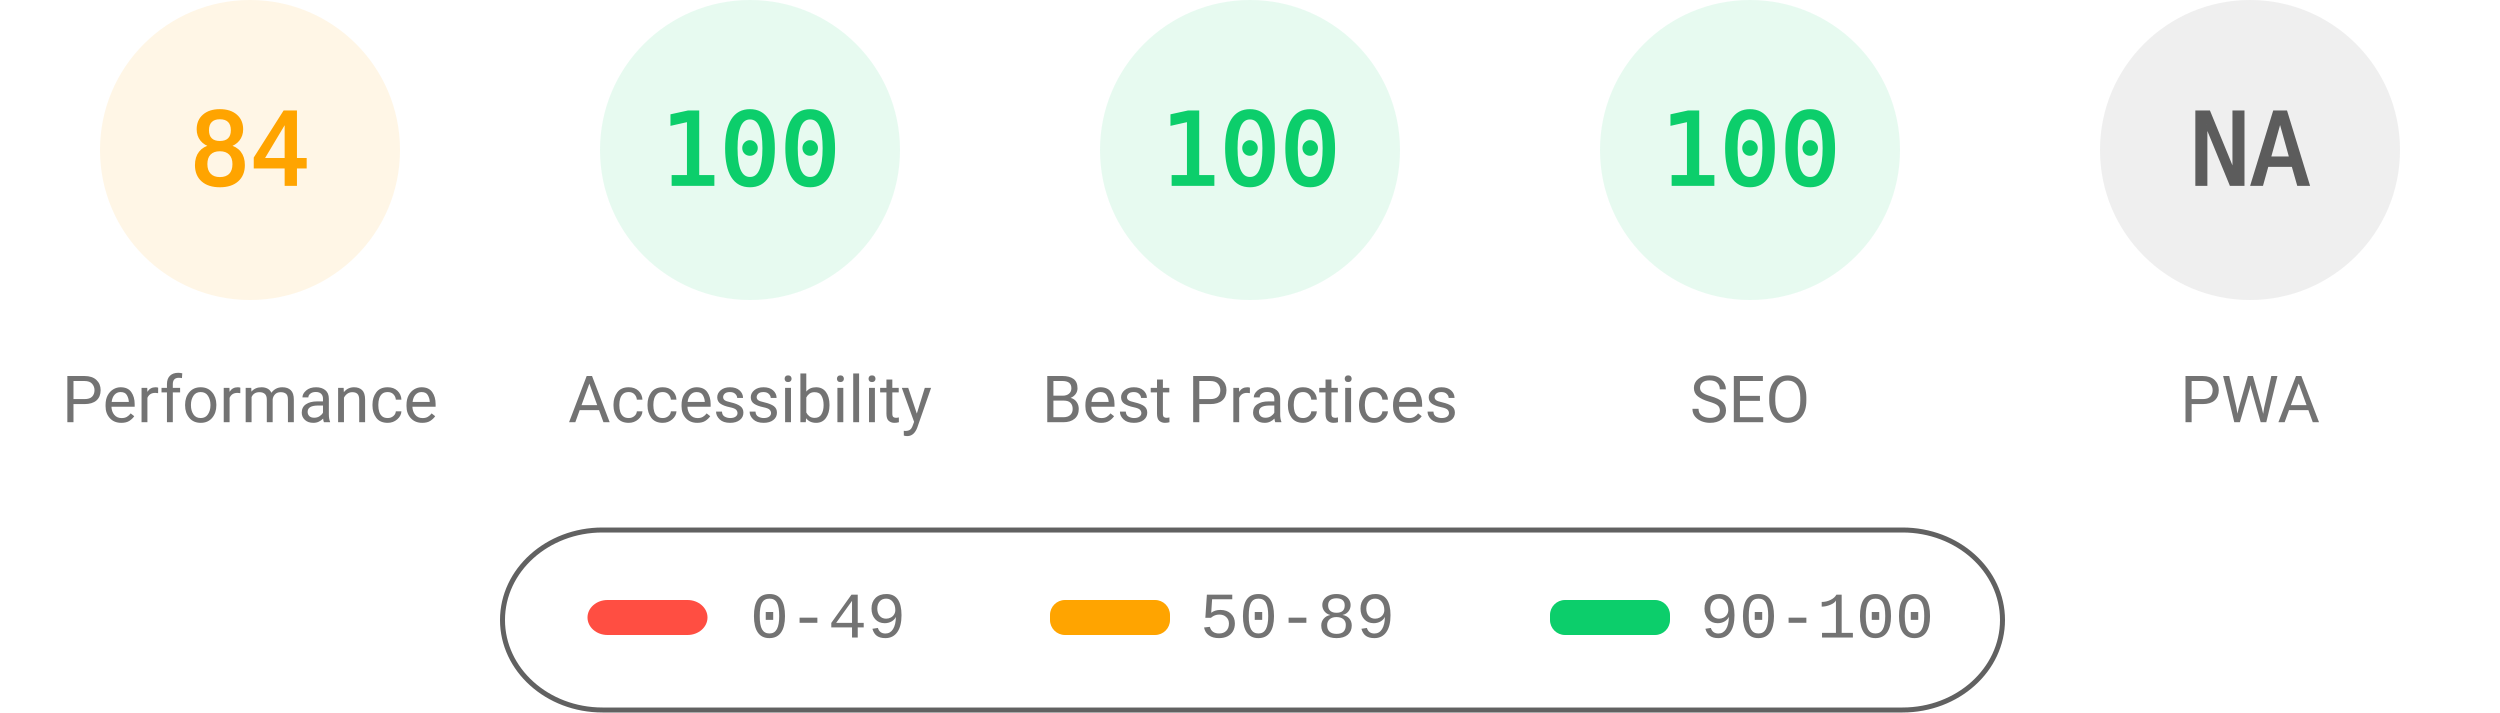
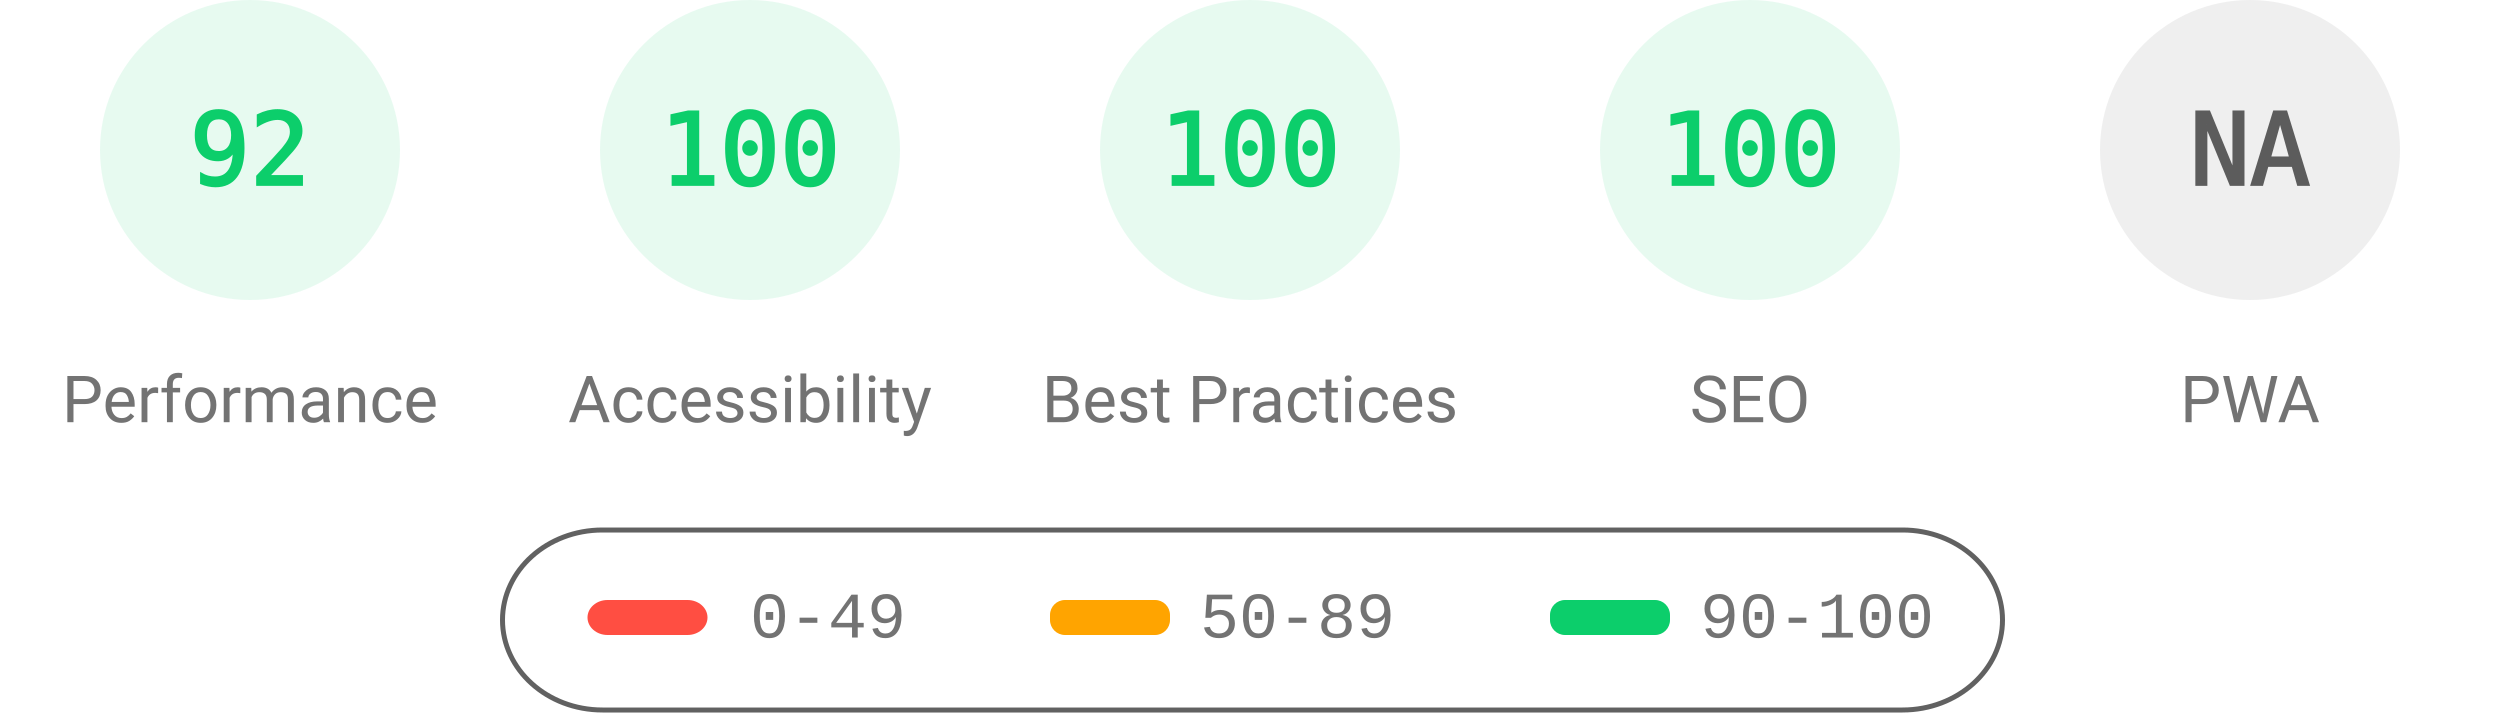
<svg xmlns="http://www.w3.org/2000/svg" fill="none" width="1000" height="285">
  <style>.gauge-base{opacity:.1}.gauge-arc{fill:none;animation-delay:250ms;stroke-linecap:round;transform:rotate(-90deg);transform-origin:100px 60px;animation:load-gauge 1s ease forwards}.guage-text{font-size:40px;font-family:monospace;text-align:center}.guage-red{color:#ff4e42;fill:#ff4e42;stroke:#ff4e42}.guage-orange{color:#ffa400;fill:#ffa400;stroke:#ffa400}.guage-green{color:#0cce6b;fill:#0cce6b;stroke:#0cce6b}.guage-undefined{color:#5c5c5c;fill:#5c5c5c;stroke:#5c5c5c}.guage-title{color:#737373;fill:#737373;stroke:none;font-size:26px;line-height:26px;font-family:Roboto,Halvetica,Arial,sans-serif}@keyframes load-gauge{from{stroke-dasharray:0 352.858}}</style>
-   <svg class="guage-div guage-perf guage-orange" viewBox="0 0 200 200" width="200" height="200">
+   <svg class="guage-div guage-perf guage-green" viewBox="0 0 200 200" width="200" height="200">
    <circle class="gauge-base" r="56" cx="100" cy="60" stroke-width="8" />
-     <circle class="gauge-arc guage-arc-1" r="56" cx="100" cy="60" stroke-width="8" style="stroke-dasharray:295.561,351.858" />
-     <text class="guage-text" x="100" y="60" alignment-baseline="central" dominant-baseline="central" text-anchor="middle">84</text>
+     <circle class="gauge-arc guage-arc-1" r="56" cx="100" cy="60" stroke-width="8" style="stroke-dasharray:323.709,351.858" />
+     <text class="guage-text" x="100" y="60" alignment-baseline="central" dominant-baseline="central" text-anchor="middle">92</text>
    <text class="guage-title" x="100" y="160" alignment-baseline="central" dominant-baseline="central" text-anchor="middle">Performance</text>
  </svg>
  <svg class="guage-div guage-acc guage-green" viewBox="0 0 200 200" width="200" height="200" x="200">
    <circle class="gauge-base" r="56" cx="100" cy="60" stroke-width="8" />
    <circle class="gauge-arc guage-arc-2" r="56" cx="100" cy="60" stroke-width="8" style="stroke-dasharray:351.858,351.858" />
    <text class="guage-text" x="100" y="60" alignment-baseline="central" dominant-baseline="central" text-anchor="middle">100</text>
    <text class="guage-title" x="100" y="160" alignment-baseline="central" dominant-baseline="central" text-anchor="middle">Accessibility</text>
  </svg>
  <svg class="guage-div guage-best guage-green" viewBox="0 0 200 200" width="200" height="200" x="400">
    <circle class="gauge-base" r="56" cx="100" cy="60" stroke-width="8" />
    <circle class="gauge-arc guage-arc-3" r="56" cx="100" cy="60" stroke-width="8" style="stroke-dasharray:351.858,351.858" />
    <text class="guage-text" x="100" y="60" alignment-baseline="central" dominant-baseline="central" text-anchor="middle">100</text>
    <text class="guage-title" x="100" y="160" alignment-baseline="central" dominant-baseline="central" text-anchor="middle">Best Practices</text>
  </svg>
  <svg class="guage-div guage-seo guage-green" viewBox="0 0 200 200" width="200" height="200" x="600">
    <circle class="gauge-base" r="56" cx="100" cy="60" stroke-width="8" />
    <circle class="gauge-arc guage-arc-4" r="56" cx="100" cy="60" stroke-width="8" style="stroke-dasharray:351.858,351.858" />
    <text class="guage-text" x="100" y="60" alignment-baseline="central" dominant-baseline="central" text-anchor="middle">100</text>
    <text class="guage-title" x="100" y="160" alignment-baseline="central" dominant-baseline="central" text-anchor="middle">SEO</text>
  </svg>
  <svg class="guage-div guage-pwa guage-undefined" viewBox="0 0 200 200" width="200" height="200" x="800">
    <circle class="gauge-base" r="56" cx="100" cy="60" stroke-width="8" />
    <circle class="gauge-arc guage-arc-4" r="56" cx="100" cy="60" stroke-width="8" style="stroke-dasharray:351.858,351.858" />
    <text class="guage-text" x="100" y="60" alignment-baseline="central" dominant-baseline="central" text-anchor="middle">NA</text>
    <text class="guage-title" x="100" y="160" alignment-baseline="central" dominant-baseline="central" text-anchor="middle">PWA</text>
  </svg>
  <svg width="604" height="76" x="200" y="210">
    <path fill="none" id="canvas_background" d="M-1-1h604v80H-1z" />
    <rect fill-opacity="0" stroke="#616161" stroke-width="2" rx="40" id="svg_2" height="72" width="600" y="2" x="1" fill="#000" />
    <rect stroke="#000" rx="8" id="svg_3" height="14" width="48" y="30" x="35" stroke-opacity="null" stroke-width="0" fill="#ff4e42" />
    <rect stroke="#000" rx="6" id="svg_4" height="14" width="48" y="30" x="220" stroke-opacity="null" stroke-width="0" fill="#ffa400" />
    <rect stroke="#000" rx="6" id="svg_5" height="14" width="48" y="30" x="420" stroke-opacity="null" stroke-width="0" fill="#0cce6b" />
    <text xml:space="preserve" text-anchor="start" font-family="'Courier New', Courier, monospace" font-size="26" id="svg_6" y="45" x="100" stroke-opacity="null" stroke-width="0" stroke="#000" fill="#737373">0-49</text>
    <text xml:space="preserve" text-anchor="start" font-family="'Courier New', Courier, monospace" font-size="26" id="svg_7" y="45" x="280" stroke-opacity="null" stroke-width="0" stroke="#000" fill="#737373">50-89</text>
    <text xml:space="preserve" text-anchor="start" font-family="'Courier New', Courier, monospace" font-size="26" id="svg_8" y="45" x="480" stroke-opacity="null" stroke-width="0" stroke="#000" fill="#737373">90-100</text>
  </svg>
</svg>
